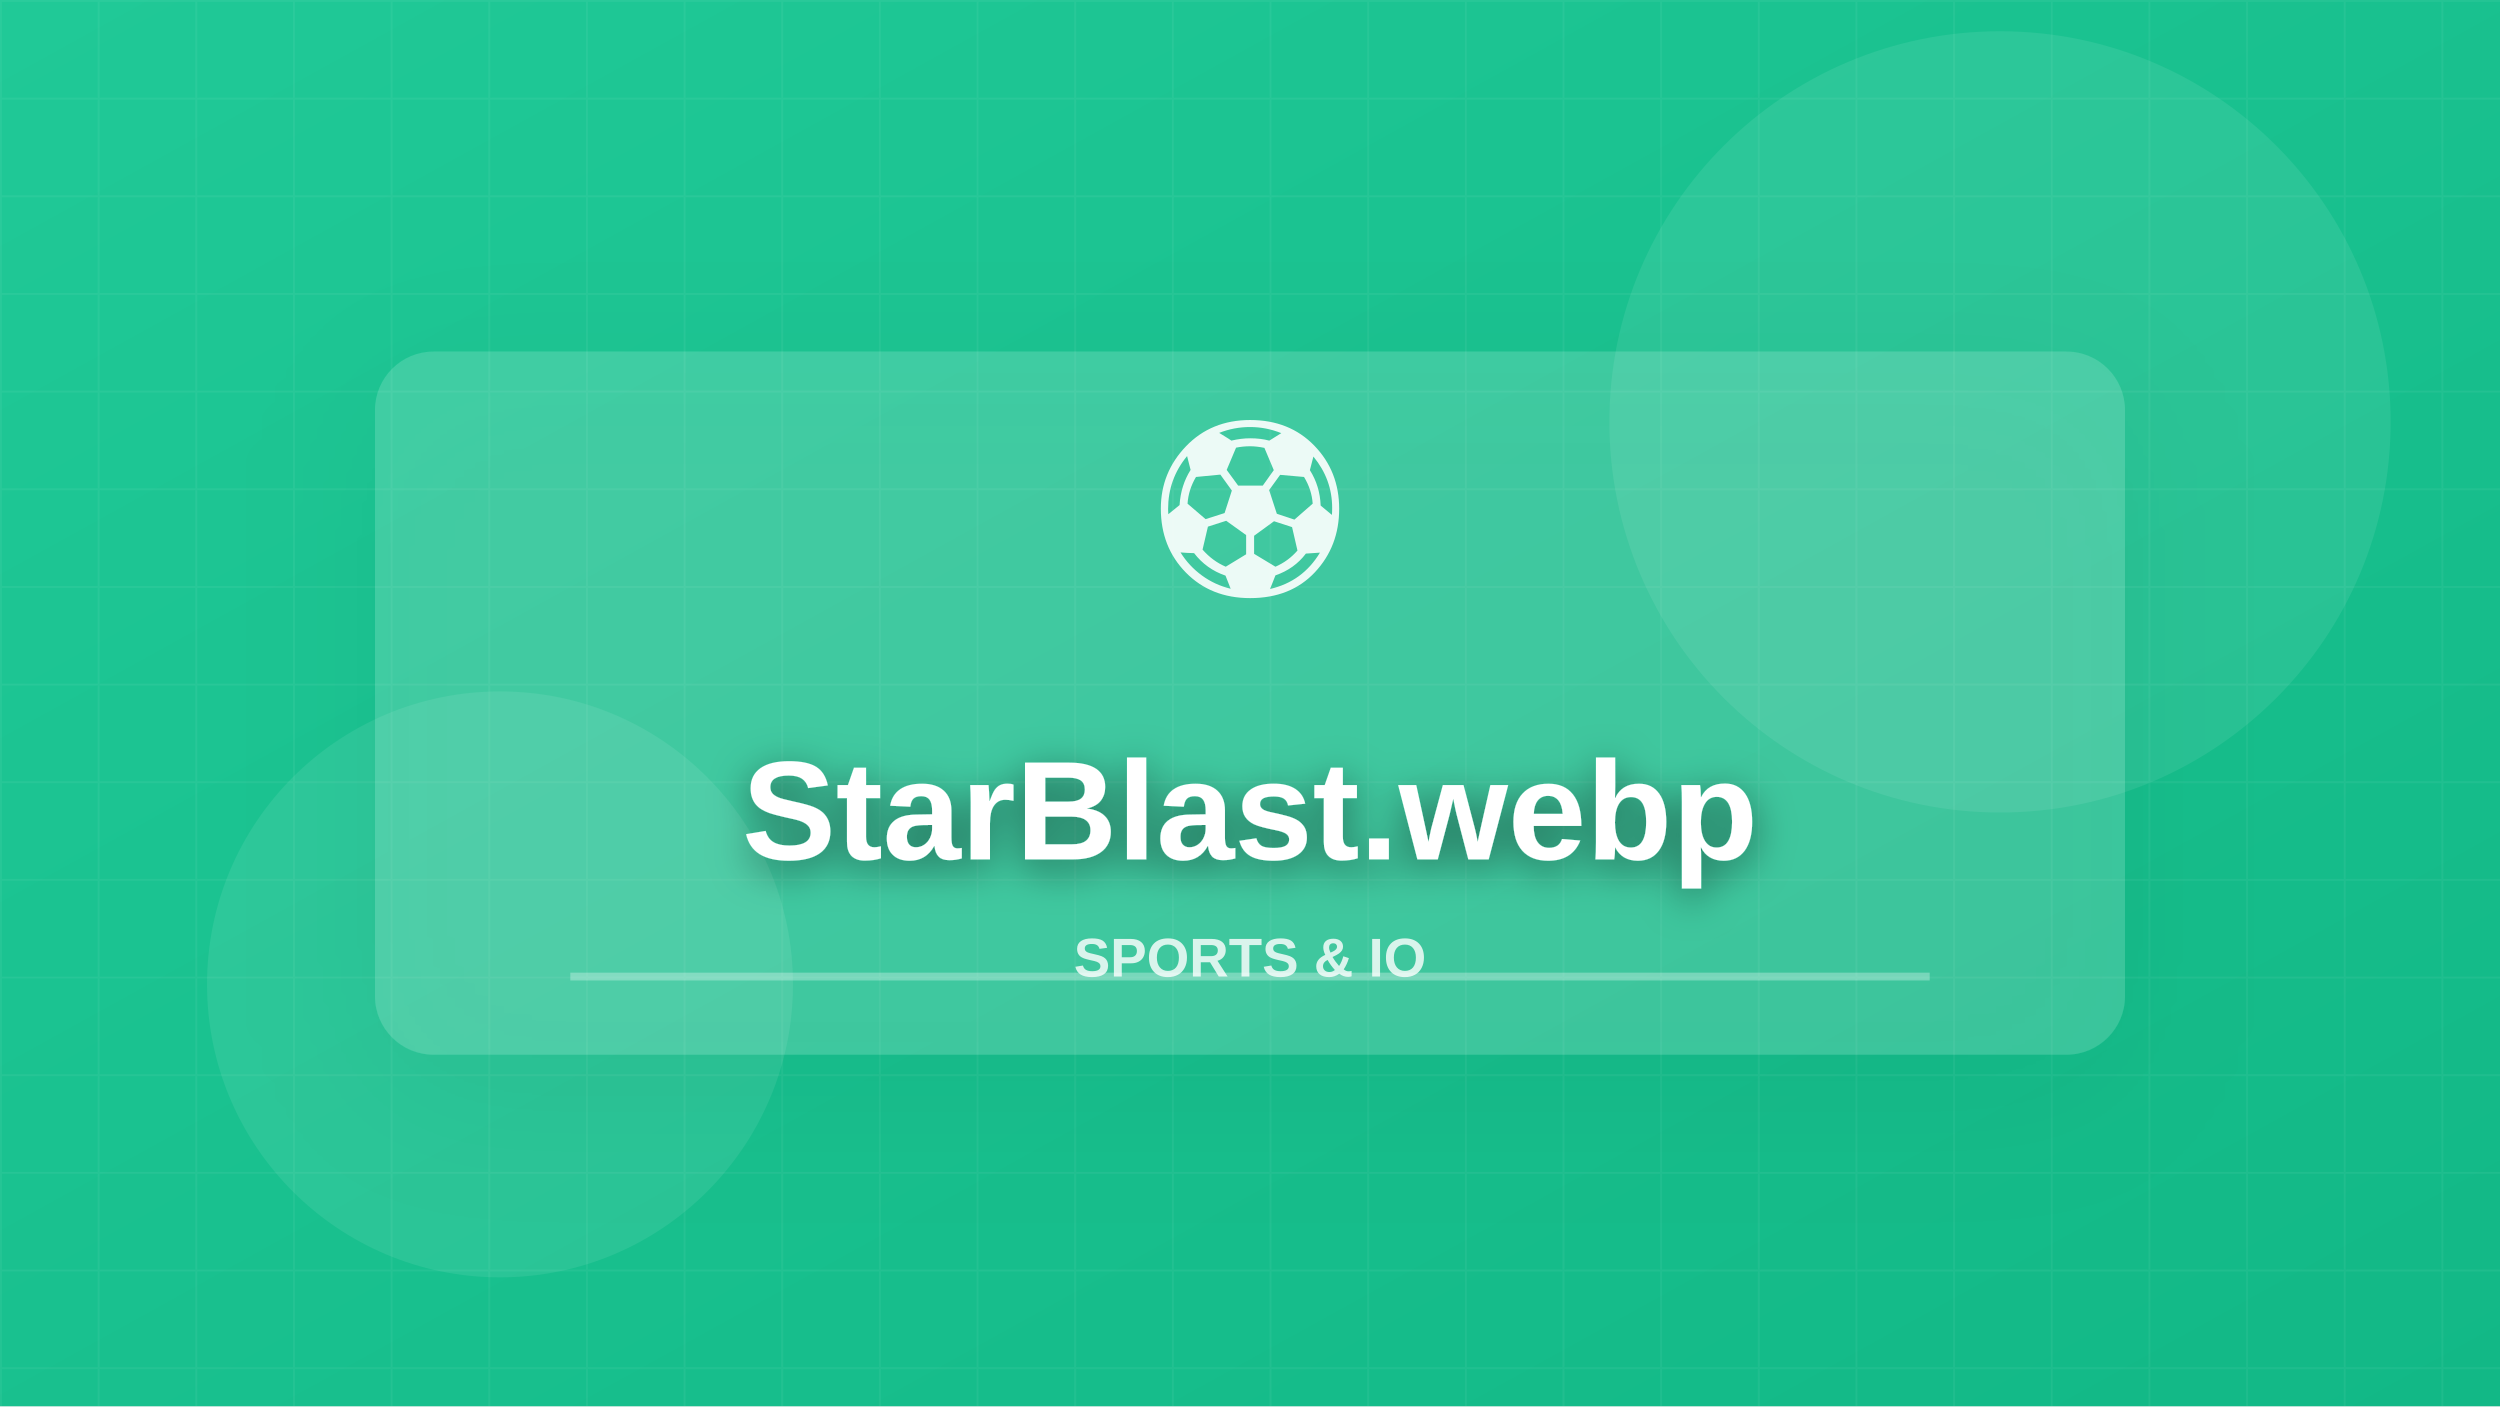
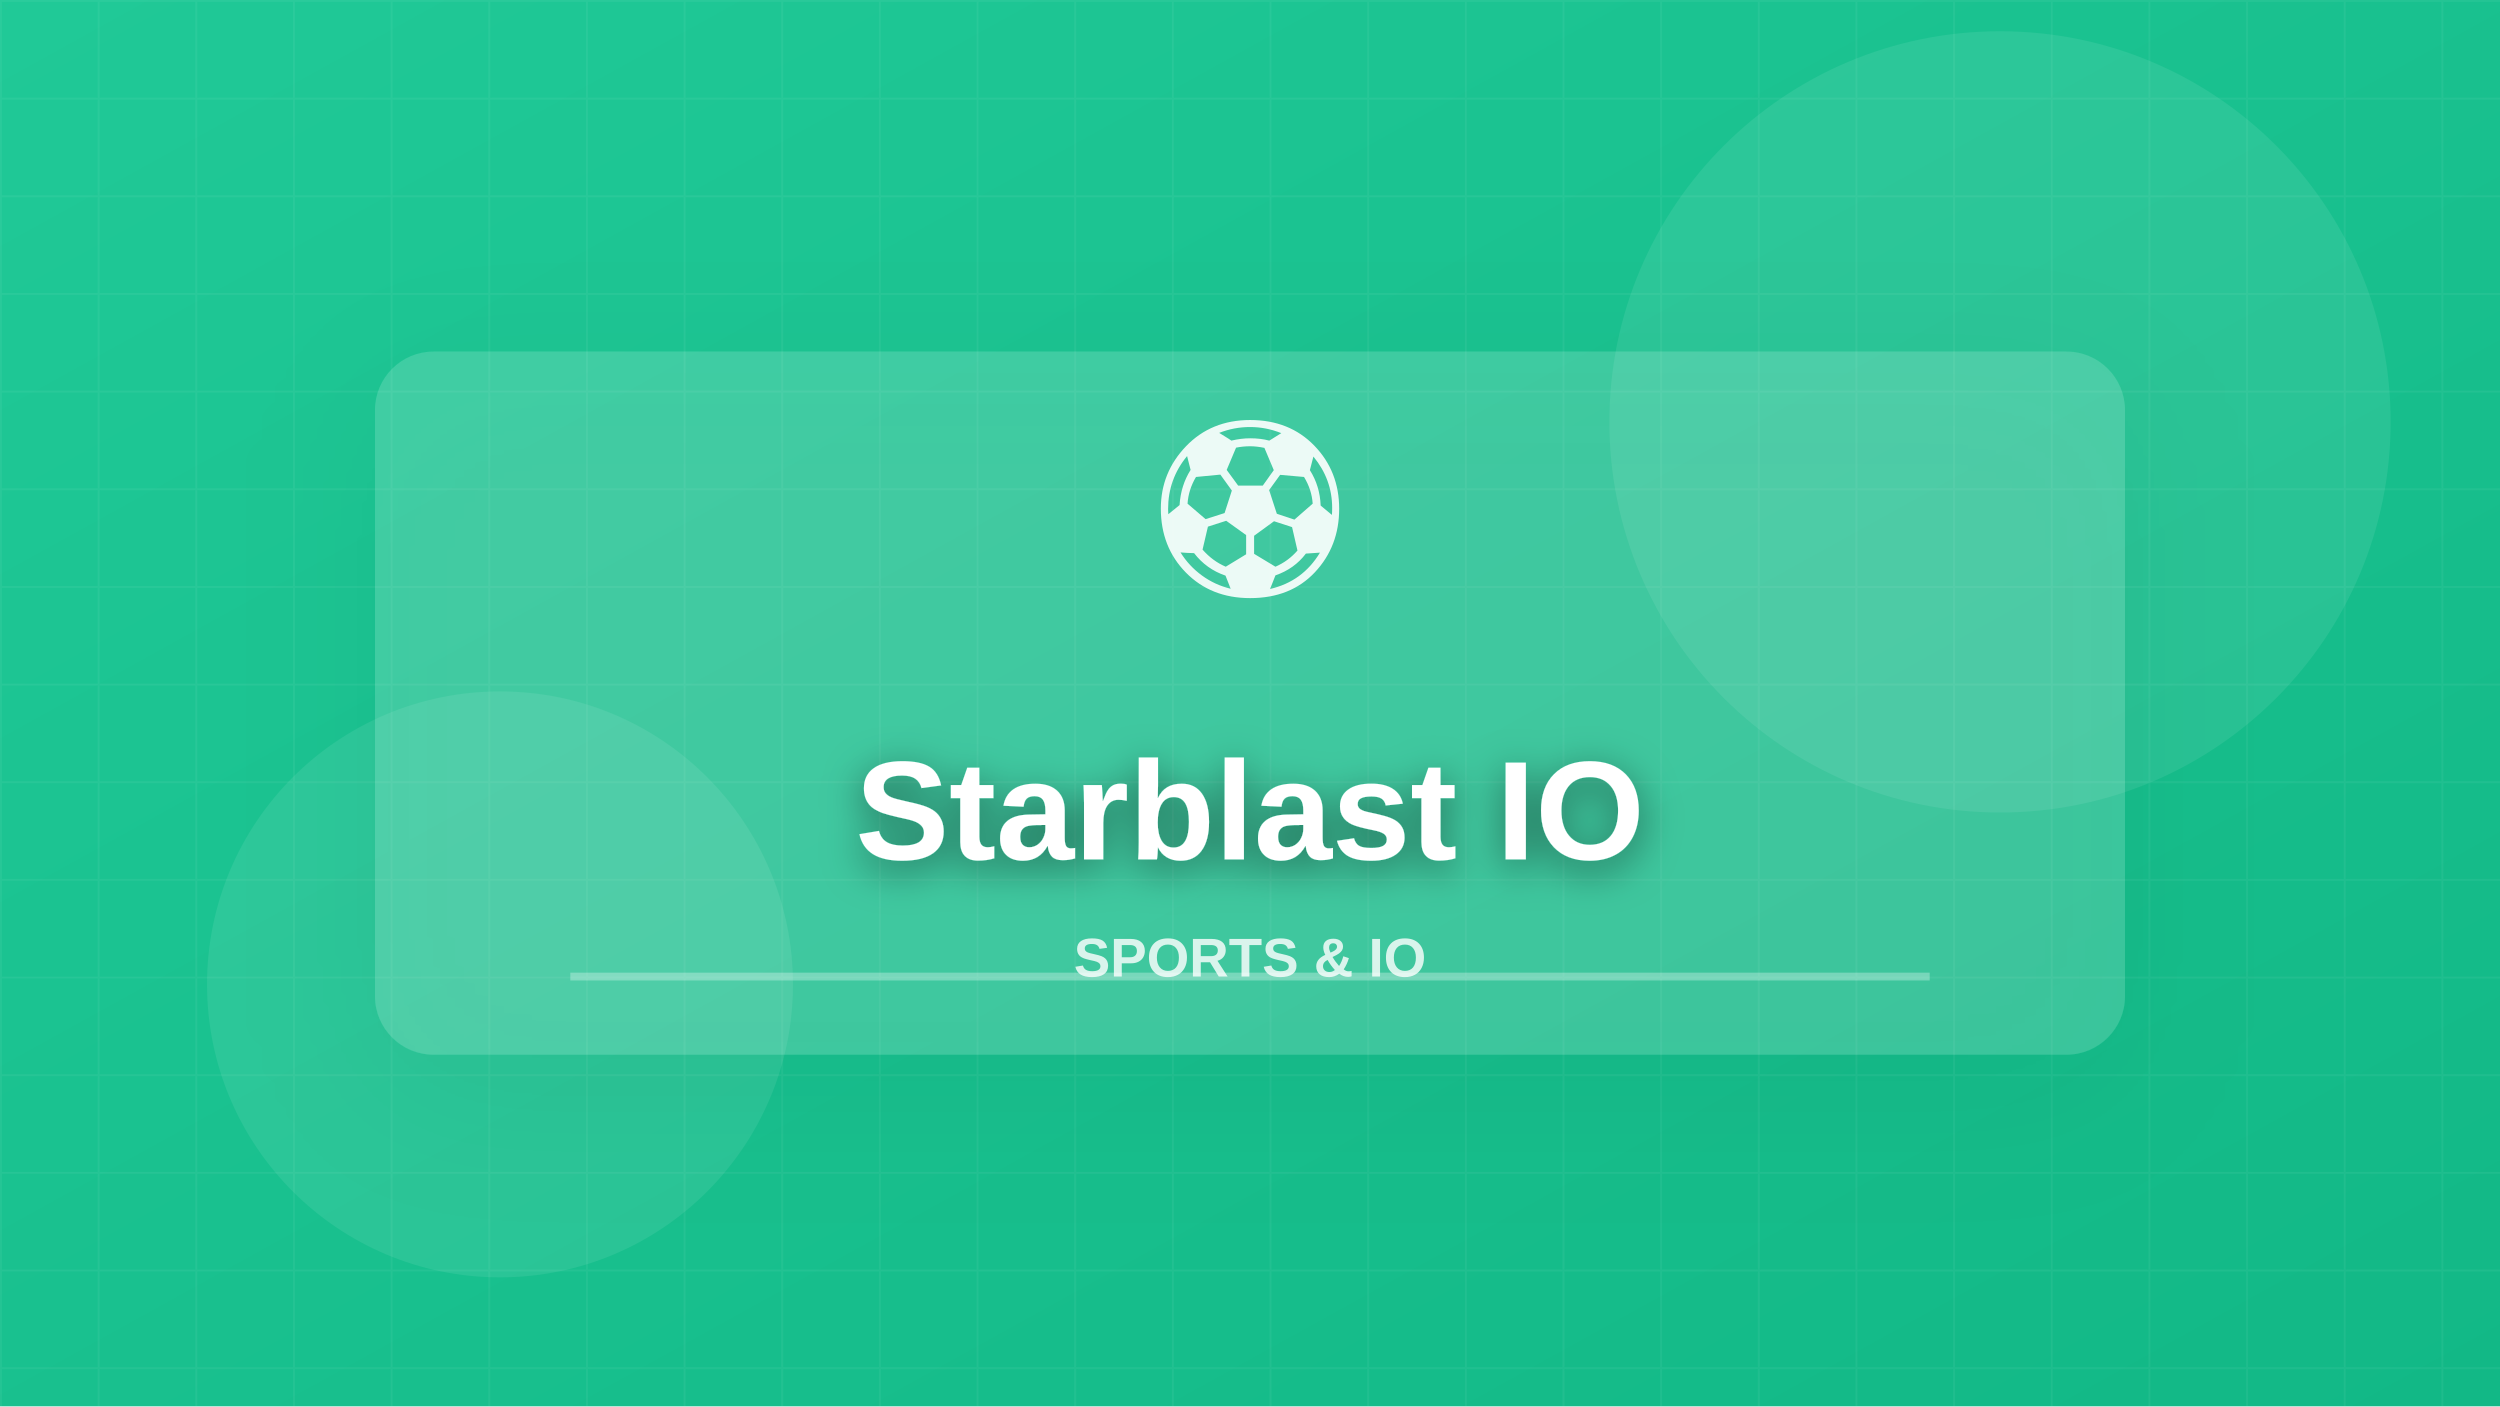
<svg xmlns="http://www.w3.org/2000/svg" width="1280" height="720">
  <defs>
    <linearGradient id="mainGradient" x1="0%" y1="0%" x2="100%" y2="100%">
      <stop offset="0%" style="stop-color:#20C997;stop-opacity:1" />
      <stop offset="100%" style="stop-color:#12B886;stop-opacity:1" />
    </linearGradient>
    <pattern id="grid" width="50" height="50" patternUnits="userSpaceOnUse">
      <path d="M 50 0 L 0 0 0 50" fill="none" stroke="rgba(255,255,255,0.05)" stroke-width="2" />
    </pattern>
  </defs>
  <rect width="1280" height="720" fill="url(#mainGradient)" />
  <rect width="1280" height="720" fill="url(#grid)" />
  <circle cx="1024" cy="216" r="200" fill="rgba(255,255,255,0.08)" />
  <circle cx="256" cy="504" r="150" fill="rgba(255,255,255,0.08)" />
  <rect x="192" y="180" width="896" height="360" rx="30" fill="rgba(255,255,255,0.15)" filter="drop-shadow(0 20px 40px rgba(0,0,0,0.3))" />
  <text x="640" y="300" font-size="120" font-family="Arial, sans-serif" text-anchor="middle" fill="rgba(255,255,255,0.9)">⚽</text>
-   <text x="640" y="440" font-size="72" font-weight="bold" font-family="Arial, sans-serif" text-anchor="middle" fill="#FFFFFF" filter="drop-shadow(0 5px 10px rgba(0,0,0,0.5))">StarBlast.webp</text>
+   <text x="640" y="440" font-size="72" font-weight="bold" font-family="Arial, sans-serif" text-anchor="middle" fill="#FFFFFF" filter="drop-shadow(0 5px 10px rgba(0,0,0,0.5))">Starblast IO</text>
  <text x="640" y="500" font-size="28" font-weight="bold" font-family="Arial, sans-serif" text-anchor="middle" fill="rgba(255,255,255,0.8)">SPORTS &amp; IO</text>
  <line x1="292" y1="500" x2="988" y2="500" stroke="rgba(255,255,255,0.3)" stroke-width="4" />
</svg>
